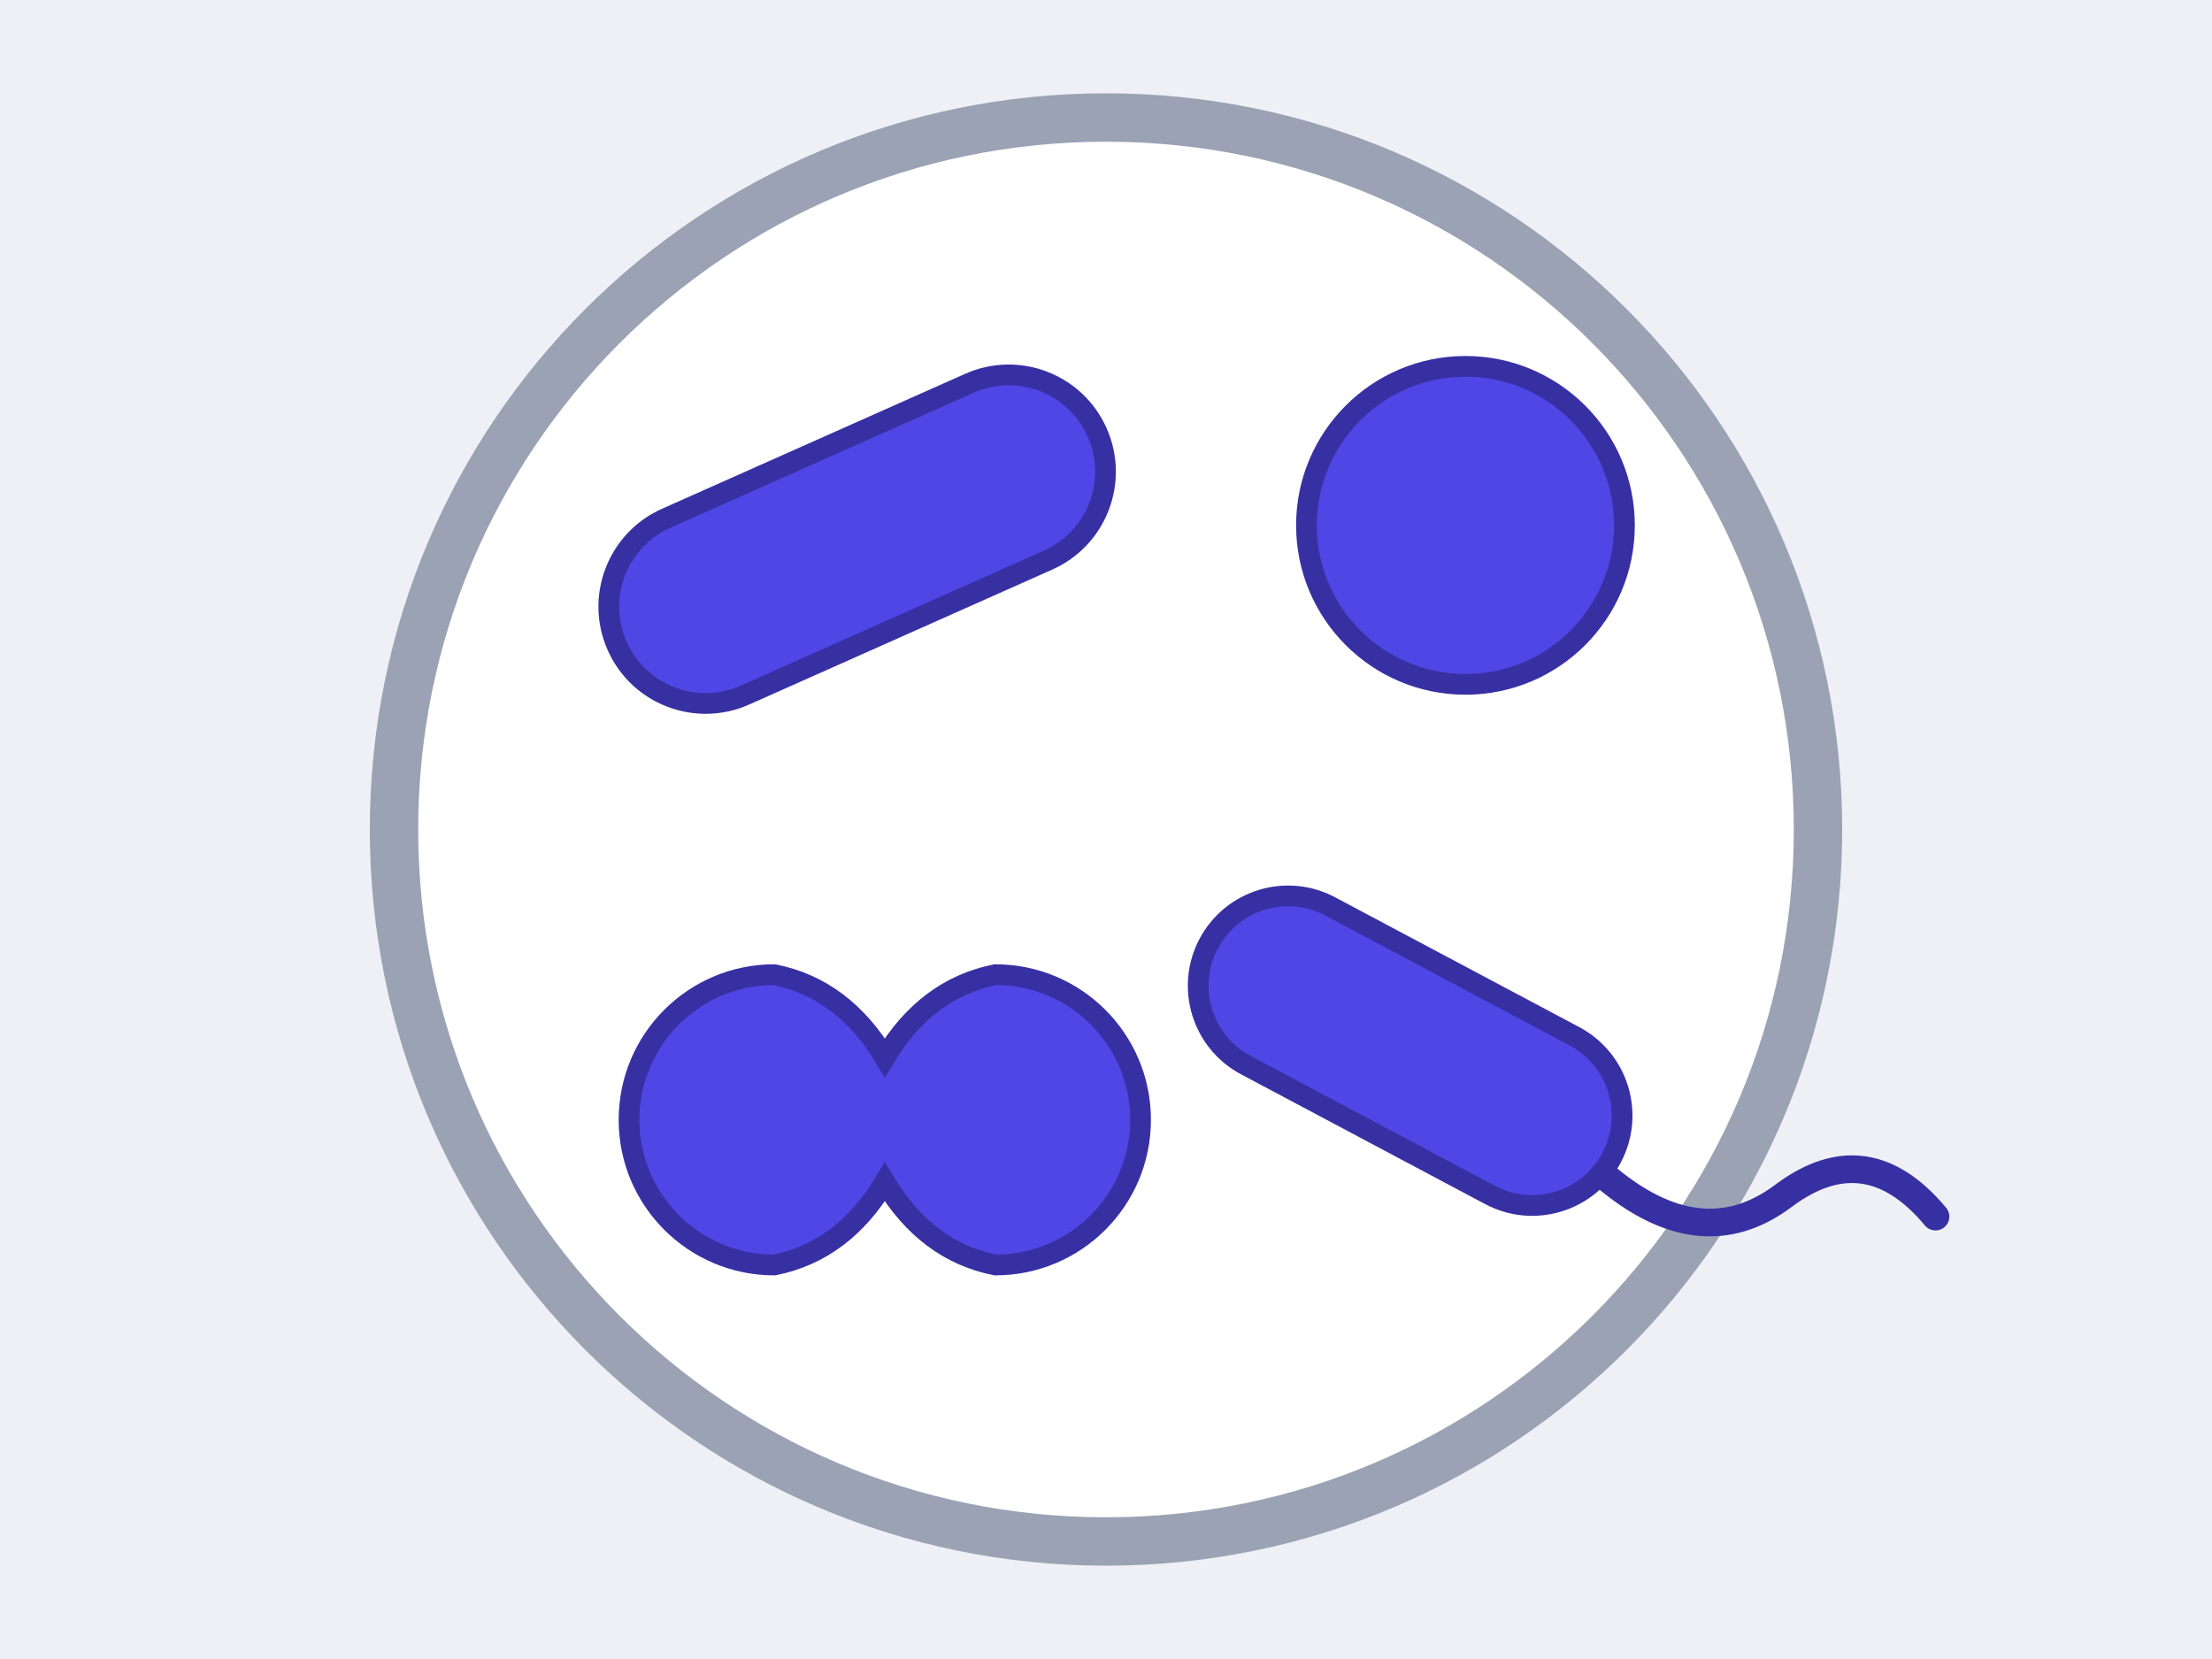
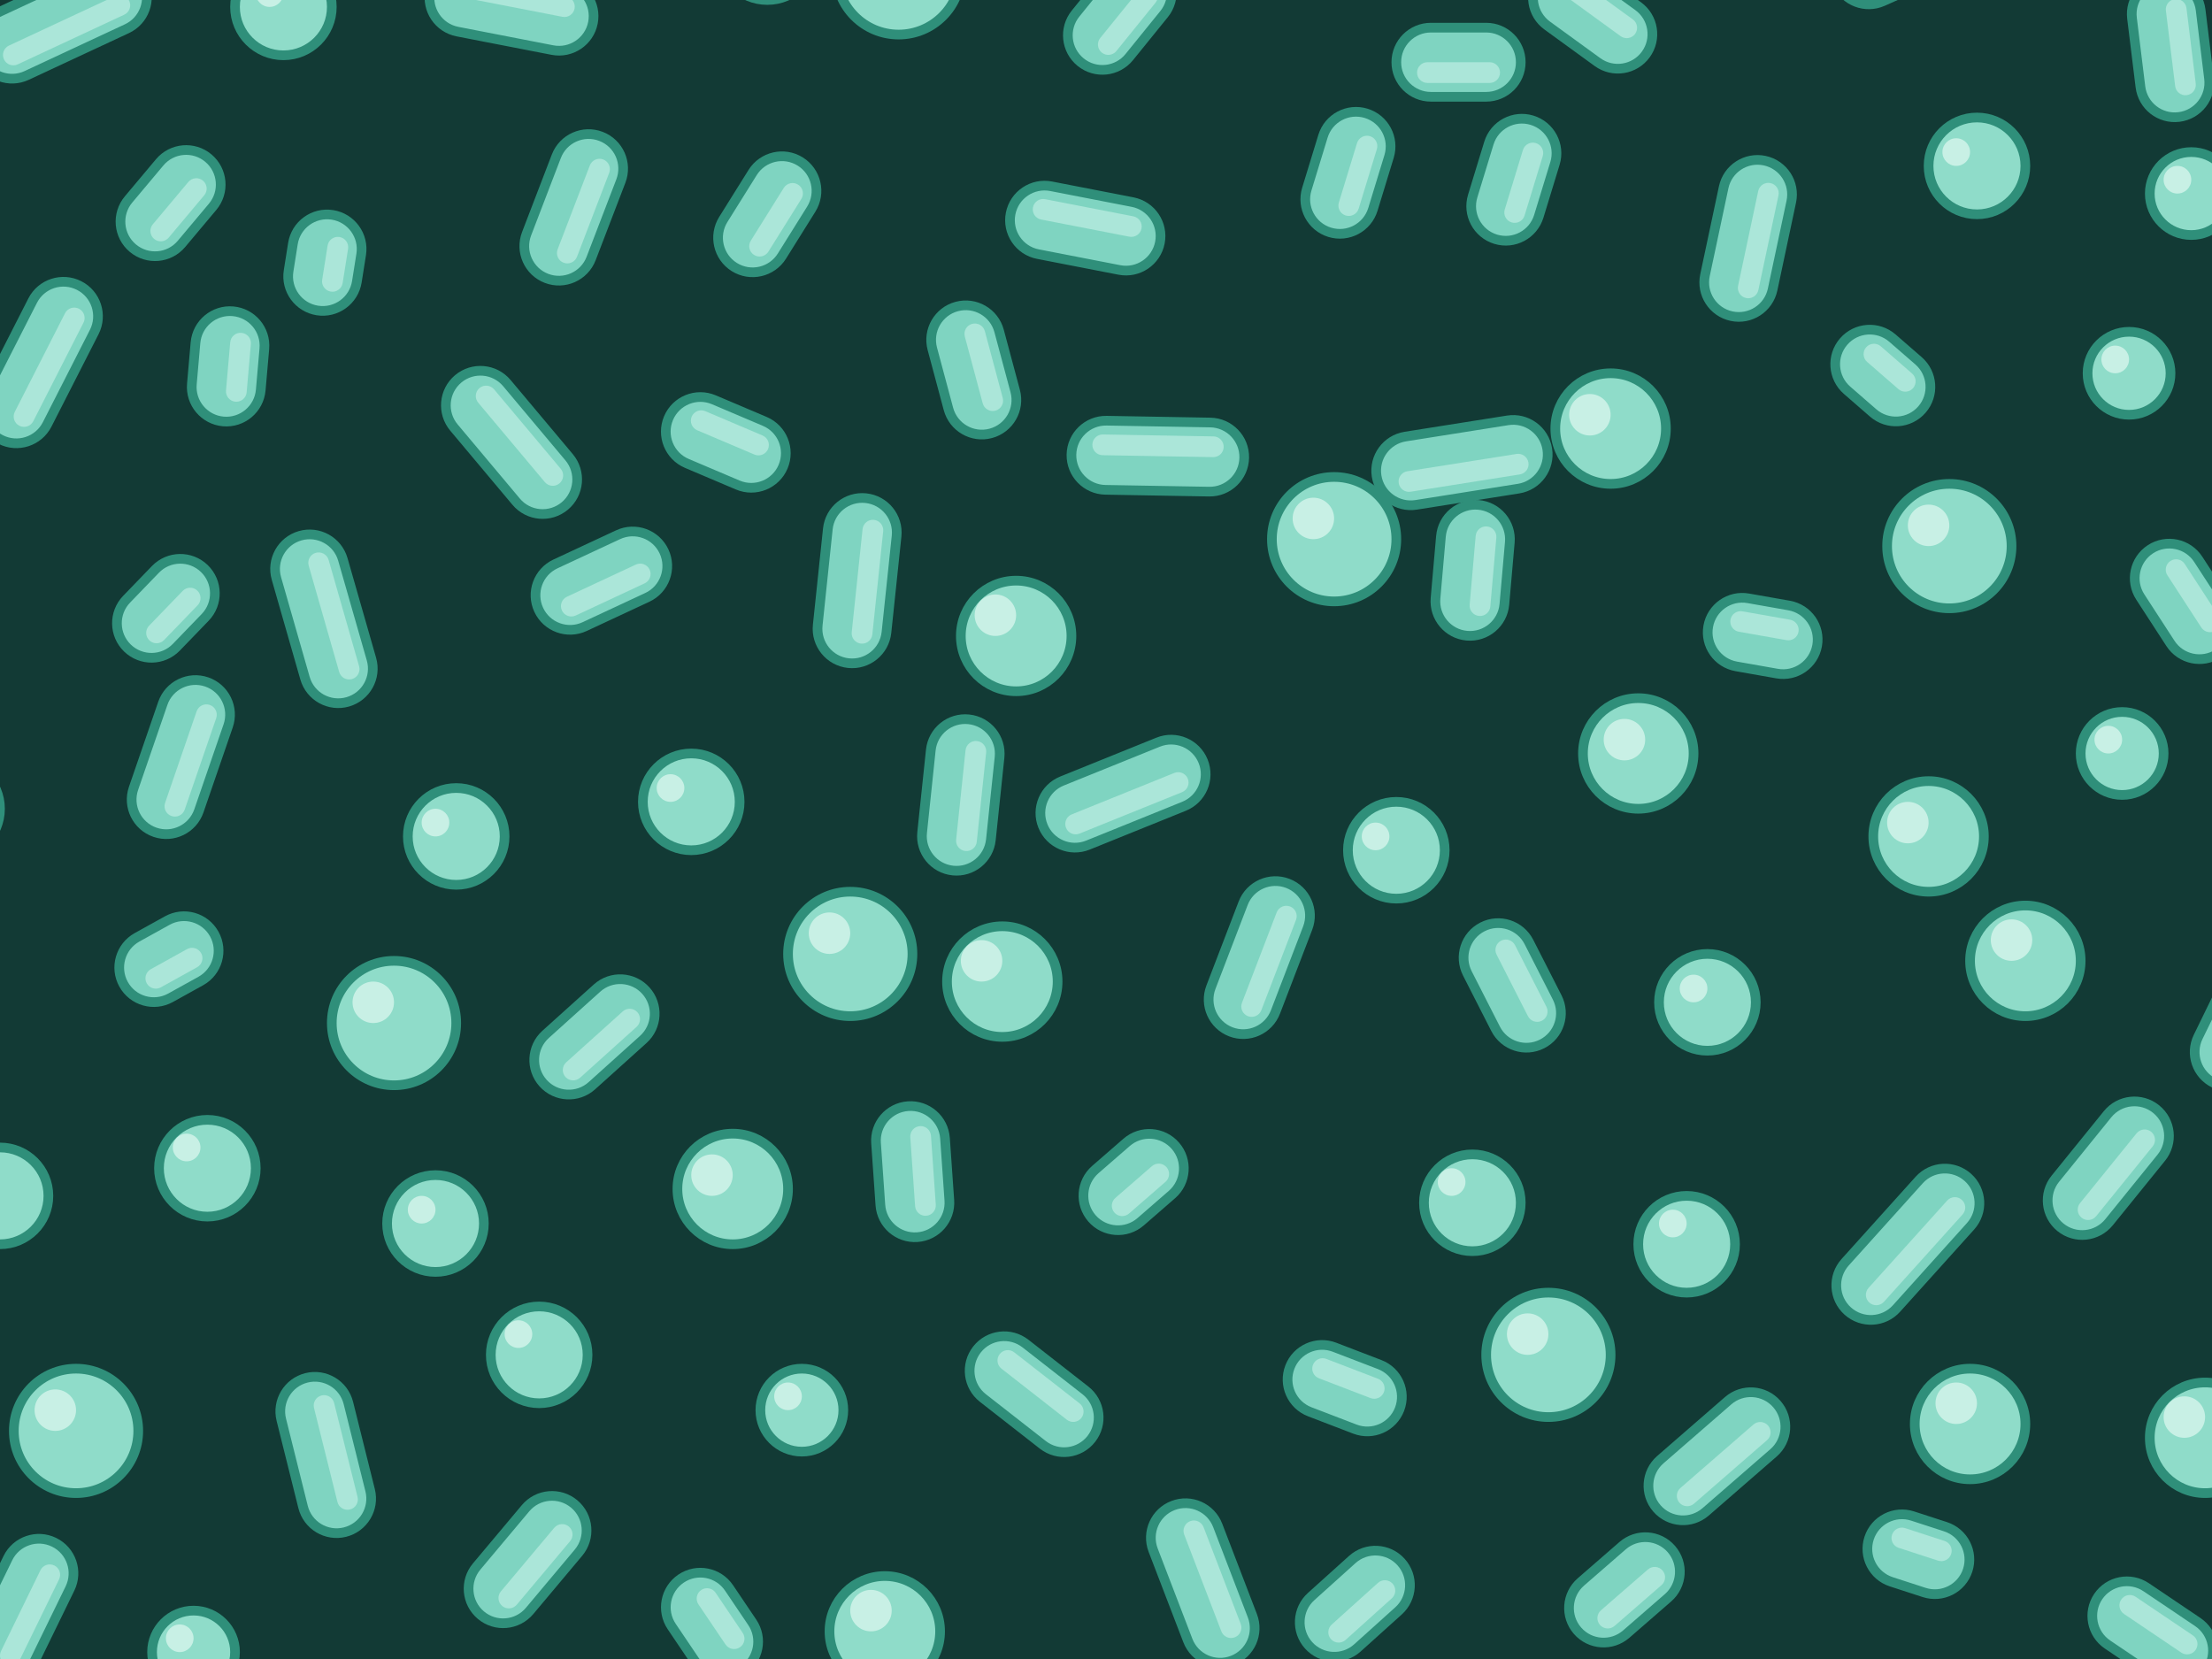
- <svg xmlns="http://www.w3.org/2000/svg" viewBox="0 0 320 240" role="img" aria-label="Rod shaped and round single cells seen hugely magnified, one of them pinched in the middle as it splits in two">
-   <rect width="320" height="240" fill="#eef0f5" />
-   <circle cx="160" cy="120" r="103" fill="#ffffff" stroke="#9aa2b4" stroke-width="7" />
-   <g fill="#4f46e5" stroke="#3730a3" stroke-width="3">
-     <rect x="-38" y="-14" width="76" height="28" rx="14" transform="translate(124,78) rotate(-24)" />
-     <rect x="-33" y="-13" width="66" height="26" rx="13" transform="translate(204,152) rotate(28)" />
-   </g>
-   <path d="M232 170 q 14 12 26 3 q 12 -9 22 3" stroke="#3730a3" stroke-width="4" fill="none" stroke-linecap="round" />
-   <circle cx="212" cy="76" r="23" fill="#4f46e5" stroke="#3730a3" stroke-width="3" />
-   <path d="M112 141 Q122 143 128 153 Q134 143 144 141 A21 21 0 1 1 144 183            Q134 181 128 171 Q122 181 112 183 A21 21 0 1 1 112 141 Z" fill="#4f46e5" stroke="#3730a3" stroke-width="3" />
+ <svg xmlns="http://www.w3.org/2000/svg" viewBox="0 0 320 240" role="img" aria-label="Bacteria seen under a microscope, rod-shaped and round cells crowding the whole field of view">
+   <rect width="320" height="240" fill="#123a35" />
+   <g transform="translate(-22 -28) rotate(109)">
+     <rect x="-11" y="-5" width="22" height="10" rx="5" fill="#7fd4c1" stroke="#2f8f7a" stroke-width="1.4" />
+     <rect x="-8" y="-3" width="16" height="3" rx="1.5" fill="#bdeee2" opacity=".7" />
+   </g>
+   <g>
+     <circle cx="9" cy="-38" r="7" fill="#8fdcc9" stroke="#2f8f7a" stroke-width="1.4" />
+     <circle cx="7" cy="-40" r="2" fill="#d6f5ec" opacity=".8" />
+   </g>
+   <g transform="translate(46 -20) rotate(151)">
+     <rect x="-10" y="-5" width="20" height="10" rx="5" fill="#7fd4c1" stroke="#2f8f7a" stroke-width="1.4" />
+     <rect x="-7" y="-3" width="14" height="3" rx="1.5" fill="#bdeee2" opacity=".7" />
+   </g>
+   <g>
+     <circle cx="88" cy="-35" r="9" fill="#8fdcc9" stroke="#2f8f7a" stroke-width="1.4" />
+     <circle cx="85" cy="-38" r="3" fill="#d6f5ec" opacity=".8" />
+   </g>
+   <g>
+     <circle cx="119" cy="-25" r="6" fill="#8fdcc9" stroke="#2f8f7a" stroke-width="1.4" />
+     <circle cx="117" cy="-27" r="2" fill="#d6f5ec" opacity=".8" />
+   </g>
+   <g transform="translate(158 -27) rotate(6)">
+     <rect x="-12" y="-5" width="24" height="10" rx="5" fill="#7fd4c1" stroke="#2f8f7a" stroke-width="1.4" />
+     <rect x="-9" y="-3" width="18" height="3" rx="1.5" fill="#bdeee2" opacity=".7" />
+   </g>
+   <g>
+     <circle cx="187" cy="-25" r="8" fill="#8fdcc9" stroke="#2f8f7a" stroke-width="1.4" />
+     <circle cx="184" cy="-28" r="3" fill="#d6f5ec" opacity=".8" />
+   </g>
+   <g>
+     <circle cx="229" cy="-31" r="7" fill="#8fdcc9" stroke="#2f8f7a" stroke-width="1.4" />
+     <circle cx="226" cy="-33" r="2" fill="#d6f5ec" opacity=".8" />
+   </g>
+   <g transform="translate(263 -22) rotate(24)">
+     <rect x="-8" y="-5" width="17" height="10" rx="5" fill="#7fd4c1" stroke="#2f8f7a" stroke-width="1.4" />
+     <rect x="-5" y="-3" width="11" height="3" rx="1.5" fill="#bdeee2" opacity=".7" />
+   </g>
+   <g>
+     <circle cx="297" cy="-30" r="7" fill="#8fdcc9" stroke="#2f8f7a" stroke-width="1.4" />
+     <circle cx="295" cy="-32" r="2" fill="#d6f5ec" opacity=".8" />
+   </g>
+   <g transform="translate(323 -31) rotate(105)">
+     <rect x="-11" y="-5" width="21" height="10" rx="5" fill="#7fd4c1" stroke="#2f8f7a" stroke-width="1.4" />
+     <rect x="-8" y="-3" width="15" height="3" rx="1.5" fill="#bdeee2" opacity=".7" />
+   </g>
+   <g>
+     <circle cx="-27" cy="3" r="9" fill="#8fdcc9" stroke="#2f8f7a" stroke-width="1.4" />
+     <circle cx="-30" cy="0" r="3" fill="#d6f5ec" opacity=".8" />
+   </g>
+   <g transform="translate(9 3) rotate(155)">
+     <rect x="-13" y="-5" width="26" height="10" rx="5" fill="#7fd4c1" stroke="#2f8f7a" stroke-width="1.4" />
+     <rect x="-10" y="-3" width="20" height="3" rx="1.5" fill="#bdeee2" opacity=".7" />
+   </g>
+   <g>
+     <circle cx="41" cy="1" r="7" fill="#8fdcc9" stroke="#2f8f7a" stroke-width="1.4" />
+     <circle cx="39" cy="-1" r="2" fill="#d6f5ec" opacity=".8" />
+   </g>
+   <g transform="translate(74 1) rotate(11)">
+     <rect x="-12" y="-5" width="24" height="10" rx="5" fill="#7fd4c1" stroke="#2f8f7a" stroke-width="1.4" />
+     <rect x="-9" y="-3" width="18" height="3" rx="1.5" fill="#bdeee2" opacity=".7" />
+   </g>
+   <g>
+     <circle cx="111" cy="-7" r="7" fill="#8fdcc9" stroke="#2f8f7a" stroke-width="1.4" />
+     <circle cx="108" cy="-10" r="2" fill="#d6f5ec" opacity=".8" />
+   </g>
+   <g>
+     <circle cx="130" cy="-4" r="9" fill="#8fdcc9" stroke="#2f8f7a" stroke-width="1.4" />
+     <circle cx="127" cy="-7" r="3" fill="#d6f5ec" opacity=".8" />
+   </g>
+   <g transform="translate(162 2) rotate(129)">
+     <rect x="-9" y="-5" width="18" height="10" rx="5" fill="#7fd4c1" stroke="#2f8f7a" stroke-width="1.4" />
+     <rect x="-6" y="-3" width="12" height="3" rx="1.5" fill="#bdeee2" opacity=".7" />
+   </g>
+   <g transform="translate(211 9) rotate(180)">
+     <rect x="-9" y="-5" width="18" height="10" rx="5" fill="#7fd4c1" stroke="#2f8f7a" stroke-width="1.4" />
+     <rect x="-6" y="-3" width="12" height="3" rx="1.5" fill="#bdeee2" opacity=".7" />
+   </g>
+   <g transform="translate(230 2) rotate(36)">
+     <rect x="-9" y="-5" width="19" height="10" rx="5" fill="#7fd4c1" stroke="#2f8f7a" stroke-width="1.4" />
+     <rect x="-6" y="-3" width="13" height="3" rx="1.5" fill="#bdeee2" opacity=".7" />
+   </g>
+   <g transform="translate(274 -6) rotate(156)">
+     <rect x="-9" y="-5" width="18" height="10" rx="5" fill="#7fd4c1" stroke="#2f8f7a" stroke-width="1.4" />
+     <rect x="-6" y="-3" width="12" height="3" rx="1.5" fill="#bdeee2" opacity=".7" />
+   </g>
+   <g transform="translate(314 7) rotate(83)">
+     <rect x="-10" y="-5" width="20" height="10" rx="5" fill="#7fd4c1" stroke="#2f8f7a" stroke-width="1.4" />
+     <rect x="-7" y="-3" width="14" height="3" rx="1.5" fill="#bdeee2" opacity=".7" />
+   </g>
+   <g>
+     <circle cx="-14" cy="31" r="8" fill="#8fdcc9" stroke="#2f8f7a" stroke-width="1.4" />
+     <circle cx="-17" cy="28" r="3" fill="#d6f5ec" opacity=".8" />
+   </g>
+   <g transform="translate(25 29) rotate(130)">
+     <rect x="-8" y="-5" width="17" height="10" rx="5" fill="#7fd4c1" stroke="#2f8f7a" stroke-width="1.4" />
+     <rect x="-5" y="-3" width="11" height="3" rx="1.5" fill="#bdeee2" opacity=".7" />
+   </g>
+   <g transform="translate(47 38) rotate(99)">
+     <rect x="-7" y="-5" width="14" height="10" rx="5" fill="#7fd4c1" stroke="#2f8f7a" stroke-width="1.4" />
+     <rect x="-4" y="-3" width="8" height="3" rx="1.5" fill="#bdeee2" opacity=".7" />
+   </g>
+   <g transform="translate(83 30) rotate(111)">
+     <rect x="-11" y="-5" width="22" height="10" rx="5" fill="#7fd4c1" stroke="#2f8f7a" stroke-width="1.4" />
+     <rect x="-8" y="-3" width="16" height="3" rx="1.5" fill="#bdeee2" opacity=".7" />
+   </g>
+   <g transform="translate(111 31) rotate(122)">
+     <rect x="-9" y="-5" width="18" height="10" rx="5" fill="#7fd4c1" stroke="#2f8f7a" stroke-width="1.4" />
+     <rect x="-6" y="-3" width="12" height="3" rx="1.5" fill="#bdeee2" opacity=".7" />
+   </g>
+   <g transform="translate(157 33) rotate(11)">
+     <rect x="-11" y="-5" width="22" height="10" rx="5" fill="#7fd4c1" stroke="#2f8f7a" stroke-width="1.4" />
+     <rect x="-8" y="-3" width="16" height="3" rx="1.5" fill="#bdeee2" opacity=".7" />
+   </g>
+   <g transform="translate(195 25) rotate(107)">
+     <rect x="-9" y="-5" width="18" height="10" rx="5" fill="#7fd4c1" stroke="#2f8f7a" stroke-width="1.4" />
+     <rect x="-6" y="-3" width="12" height="3" rx="1.5" fill="#bdeee2" opacity=".7" />
+   </g>
+   <g transform="translate(219 26) rotate(107)">
+     <rect x="-9" y="-5" width="18" height="10" rx="5" fill="#7fd4c1" stroke="#2f8f7a" stroke-width="1.4" />
+     <rect x="-6" y="-3" width="12" height="3" rx="1.5" fill="#bdeee2" opacity=".7" />
+   </g>
+   <g transform="translate(253 34) rotate(102)">
+     <rect x="-11" y="-5" width="23" height="10" rx="5" fill="#7fd4c1" stroke="#2f8f7a" stroke-width="1.4" />
+     <rect x="-8" y="-3" width="17" height="3" rx="1.5" fill="#bdeee2" opacity=".7" />
+   </g>
+   <g>
+     <circle cx="286" cy="24" r="7" fill="#8fdcc9" stroke="#2f8f7a" stroke-width="1.4" />
+     <circle cx="283" cy="22" r="2" fill="#d6f5ec" opacity=".8" />
+   </g>
+   <g>
+     <circle cx="317" cy="28" r="6" fill="#8fdcc9" stroke="#2f8f7a" stroke-width="1.4" />
+     <circle cx="315" cy="26" r="2" fill="#d6f5ec" opacity=".8" />
+   </g>
+   <g>
+     <circle cx="-37" cy="55" r="7" fill="#8fdcc9" stroke="#2f8f7a" stroke-width="1.4" />
+     <circle cx="-40" cy="53" r="2" fill="#d6f5ec" opacity=".8" />
+   </g>
+   <g transform="translate(6 52) rotate(117)">
+     <rect x="-12" y="-5" width="25" height="10" rx="5" fill="#7fd4c1" stroke="#2f8f7a" stroke-width="1.4" />
+     <rect x="-9" y="-3" width="19" height="3" rx="1.5" fill="#bdeee2" opacity=".7" />
+   </g>
+   <g transform="translate(33 53) rotate(95)">
+     <rect x="-8" y="-5" width="16" height="10" rx="5" fill="#7fd4c1" stroke="#2f8f7a" stroke-width="1.4" />
+     <rect x="-5" y="-3" width="10" height="3" rx="1.5" fill="#bdeee2" opacity=".7" />
+   </g>
+   <g transform="translate(74 64) rotate(50)">
+     <rect x="-12" y="-5" width="24" height="10" rx="5" fill="#7fd4c1" stroke="#2f8f7a" stroke-width="1.4" />
+     <rect x="-9" y="-3" width="18" height="3" rx="1.5" fill="#bdeee2" opacity=".7" />
+   </g>
+   <g transform="translate(105 64) rotate(23)">
+     <rect x="-9" y="-5" width="18" height="10" rx="5" fill="#7fd4c1" stroke="#2f8f7a" stroke-width="1.4" />
+     <rect x="-6" y="-3" width="12" height="3" rx="1.5" fill="#bdeee2" opacity=".7" />
+   </g>
+   <g transform="translate(141 54) rotate(75)">
+     <rect x="-10" y="-5" width="19" height="10" rx="5" fill="#7fd4c1" stroke="#2f8f7a" stroke-width="1.4" />
+     <rect x="-7" y="-3" width="13" height="3" rx="1.5" fill="#bdeee2" opacity=".7" />
+   </g>
+   <g transform="translate(168 66) rotate(1)">
+     <rect x="-13" y="-5" width="25" height="10" rx="5" fill="#7fd4c1" stroke="#2f8f7a" stroke-width="1.4" />
+     <rect x="-10" y="-3" width="19" height="3" rx="1.5" fill="#bdeee2" opacity=".7" />
+   </g>
+   <g transform="translate(211 67) rotate(171)">
+     <rect x="-13" y="-5" width="25" height="10" rx="5" fill="#7fd4c1" stroke="#2f8f7a" stroke-width="1.4" />
+     <rect x="-10" y="-3" width="19" height="3" rx="1.5" fill="#bdeee2" opacity=".7" />
+   </g>
+   <g>
+     <circle cx="233" cy="62" r="8" fill="#8fdcc9" stroke="#2f8f7a" stroke-width="1.4" />
+     <circle cx="230" cy="60" r="3" fill="#d6f5ec" opacity=".8" />
+   </g>
+   <g transform="translate(272 54) rotate(41)">
+     <rect x="-7" y="-5" width="15" height="10" rx="5" fill="#7fd4c1" stroke="#2f8f7a" stroke-width="1.4" />
+     <rect x="-4" y="-3" width="9" height="3" rx="1.5" fill="#bdeee2" opacity=".7" />
+   </g>
+   <g>
+     <circle cx="308" cy="54" r="6" fill="#8fdcc9" stroke="#2f8f7a" stroke-width="1.4" />
+     <circle cx="306" cy="52" r="2" fill="#d6f5ec" opacity=".8" />
+   </g>
+   <g>
+     <circle cx="-10" cy="90" r="9" fill="#8fdcc9" stroke="#2f8f7a" stroke-width="1.4" />
+     <circle cx="-13" cy="88" r="3" fill="#d6f5ec" opacity=".8" />
+   </g>
+   <g transform="translate(24 88) rotate(134)">
+     <rect x="-8" y="-5" width="16" height="10" rx="5" fill="#7fd4c1" stroke="#2f8f7a" stroke-width="1.4" />
+     <rect x="-5" y="-3" width="10" height="3" rx="1.5" fill="#bdeee2" opacity=".7" />
+   </g>
+   <g transform="translate(47 90) rotate(74)">
+     <rect x="-13" y="-5" width="25" height="10" rx="5" fill="#7fd4c1" stroke="#2f8f7a" stroke-width="1.4" />
+     <rect x="-10" y="-3" width="19" height="3" rx="1.5" fill="#bdeee2" opacity=".7" />
+   </g>
+   <g transform="translate(87 84) rotate(155)">
+     <rect x="-10" y="-5" width="20" height="10" rx="5" fill="#7fd4c1" stroke="#2f8f7a" stroke-width="1.4" />
+     <rect x="-7" y="-3" width="14" height="3" rx="1.5" fill="#bdeee2" opacity=".7" />
+   </g>
+   <g transform="translate(124 84) rotate(96)">
+     <rect x="-12" y="-5" width="24" height="10" rx="5" fill="#7fd4c1" stroke="#2f8f7a" stroke-width="1.4" />
+     <rect x="-9" y="-3" width="18" height="3" rx="1.5" fill="#bdeee2" opacity=".7" />
+   </g>
+   <g>
+     <circle cx="147" cy="92" r="8" fill="#8fdcc9" stroke="#2f8f7a" stroke-width="1.4" />
+     <circle cx="144" cy="89" r="3" fill="#d6f5ec" opacity=".8" />
+   </g>
+   <g>
+     <circle cx="193" cy="78" r="9" fill="#8fdcc9" stroke="#2f8f7a" stroke-width="1.4" />
+     <circle cx="190" cy="75" r="3" fill="#d6f5ec" opacity=".8" />
+   </g>
+   <g transform="translate(213 83) rotate(95)">
+     <rect x="-10" y="-5" width="19" height="10" rx="5" fill="#7fd4c1" stroke="#2f8f7a" stroke-width="1.4" />
+     <rect x="-7" y="-3" width="13" height="3" rx="1.5" fill="#bdeee2" opacity=".7" />
+   </g>
+   <g transform="translate(255 92) rotate(10)">
+     <rect x="-8" y="-5" width="16" height="10" rx="5" fill="#7fd4c1" stroke="#2f8f7a" stroke-width="1.4" />
+     <rect x="-5" y="-3" width="10" height="3" rx="1.5" fill="#bdeee2" opacity=".7" />
+   </g>
+   <g>
+     <circle cx="282" cy="79" r="9" fill="#8fdcc9" stroke="#2f8f7a" stroke-width="1.4" />
+     <circle cx="279" cy="76" r="3" fill="#d6f5ec" opacity=".8" />
+   </g>
+   <g transform="translate(316 87) rotate(57)">
+     <rect x="-9" y="-5" width="18" height="10" rx="5" fill="#7fd4c1" stroke="#2f8f7a" stroke-width="1.4" />
+     <rect x="-6" y="-3" width="12" height="3" rx="1.5" fill="#bdeee2" opacity=".7" />
+   </g>
+   <g transform="translate(-31 118) rotate(34)">
+     <rect x="-9" y="-5" width="18" height="10" rx="5" fill="#7fd4c1" stroke="#2f8f7a" stroke-width="1.4" />
+     <rect x="-6" y="-3" width="12" height="3" rx="1.5" fill="#bdeee2" opacity=".7" />
+   </g>
+   <g>
+     <circle cx="-7" cy="117" r="7" fill="#8fdcc9" stroke="#2f8f7a" stroke-width="1.4" />
+     <circle cx="-9" cy="115" r="2" fill="#d6f5ec" opacity=".8" />
+   </g>
+   <g transform="translate(26 110) rotate(109)">
+     <rect x="-12" y="-5" width="23" height="10" rx="5" fill="#7fd4c1" stroke="#2f8f7a" stroke-width="1.4" />
+     <rect x="-9" y="-3" width="17" height="3" rx="1.5" fill="#bdeee2" opacity=".7" />
+   </g>
+   <g>
+     <circle cx="66" cy="121" r="7" fill="#8fdcc9" stroke="#2f8f7a" stroke-width="1.4" />
+     <circle cx="63" cy="119" r="2" fill="#d6f5ec" opacity=".8" />
+   </g>
+   <g>
+     <circle cx="100" cy="116" r="7" fill="#8fdcc9" stroke="#2f8f7a" stroke-width="1.4" />
+     <circle cx="97" cy="114" r="2" fill="#d6f5ec" opacity=".8" />
+   </g>
+   <g transform="translate(139 115) rotate(96)">
+     <rect x="-11" y="-5" width="22" height="10" rx="5" fill="#7fd4c1" stroke="#2f8f7a" stroke-width="1.4" />
+     <rect x="-8" y="-3" width="16" height="3" rx="1.5" fill="#bdeee2" opacity=".7" />
+   </g>
+   <g transform="translate(162 115) rotate(158)">
+     <rect x="-13" y="-5" width="25" height="10" rx="5" fill="#7fd4c1" stroke="#2f8f7a" stroke-width="1.4" />
+     <rect x="-10" y="-3" width="19" height="3" rx="1.5" fill="#bdeee2" opacity=".7" />
+   </g>
+   <g>
+     <circle cx="202" cy="123" r="7" fill="#8fdcc9" stroke="#2f8f7a" stroke-width="1.4" />
+     <circle cx="199" cy="121" r="2" fill="#d6f5ec" opacity=".8" />
+   </g>
+   <g>
+     <circle cx="237" cy="109" r="8" fill="#8fdcc9" stroke="#2f8f7a" stroke-width="1.4" />
+     <circle cx="235" cy="107" r="3" fill="#d6f5ec" opacity=".8" />
+   </g>
+   <g>
+     <circle cx="279" cy="121" r="8" fill="#8fdcc9" stroke="#2f8f7a" stroke-width="1.4" />
+     <circle cx="276" cy="119" r="3" fill="#d6f5ec" opacity=".8" />
+   </g>
+   <g>
+     <circle cx="307" cy="109" r="6" fill="#8fdcc9" stroke="#2f8f7a" stroke-width="1.4" />
+     <circle cx="305" cy="107" r="2" fill="#d6f5ec" opacity=".8" />
+   </g>
+   <g transform="translate(-23 150) rotate(17)">
+     <rect x="-8" y="-5" width="15" height="10" rx="5" fill="#7fd4c1" stroke="#2f8f7a" stroke-width="1.4" />
+     <rect x="-5" y="-3" width="9" height="3" rx="1.5" fill="#bdeee2" opacity=".7" />
+   </g>
+   <g transform="translate(24 139) rotate(151)">
+     <rect x="-8" y="-5" width="15" height="10" rx="5" fill="#7fd4c1" stroke="#2f8f7a" stroke-width="1.4" />
+     <rect x="-5" y="-3" width="9" height="3" rx="1.5" fill="#bdeee2" opacity=".7" />
+   </g>
+   <g>
+     <circle cx="57" cy="148" r="9" fill="#8fdcc9" stroke="#2f8f7a" stroke-width="1.4" />
+     <circle cx="54" cy="145" r="3" fill="#d6f5ec" opacity=".8" />
+   </g>
+   <g transform="translate(86 150) rotate(138)">
+     <rect x="-10" y="-5" width="20" height="10" rx="5" fill="#7fd4c1" stroke="#2f8f7a" stroke-width="1.4" />
+     <rect x="-7" y="-3" width="14" height="3" rx="1.5" fill="#bdeee2" opacity=".7" />
+   </g>
+   <g>
+     <circle cx="123" cy="138" r="9" fill="#8fdcc9" stroke="#2f8f7a" stroke-width="1.4" />
+     <circle cx="120" cy="135" r="3" fill="#d6f5ec" opacity=".8" />
+   </g>
+   <g>
+     <circle cx="145" cy="142" r="8" fill="#8fdcc9" stroke="#2f8f7a" stroke-width="1.4" />
+     <circle cx="142" cy="139" r="3" fill="#d6f5ec" opacity=".8" />
+   </g>
+   <g transform="translate(182 139) rotate(111)">
+     <rect x="-12" y="-5" width="23" height="10" rx="5" fill="#7fd4c1" stroke="#2f8f7a" stroke-width="1.4" />
+     <rect x="-9" y="-3" width="17" height="3" rx="1.5" fill="#bdeee2" opacity=".7" />
+   </g>
+   <g transform="translate(219 143) rotate(63)">
+     <rect x="-10" y="-5" width="19" height="10" rx="5" fill="#7fd4c1" stroke="#2f8f7a" stroke-width="1.4" />
+     <rect x="-7" y="-3" width="13" height="3" rx="1.5" fill="#bdeee2" opacity=".7" />
+   </g>
+   <g>
+     <circle cx="247" cy="145" r="7" fill="#8fdcc9" stroke="#2f8f7a" stroke-width="1.4" />
+     <circle cx="245" cy="143" r="2" fill="#d6f5ec" opacity=".8" />
+   </g>
+   <g>
+     <circle cx="293" cy="139" r="8" fill="#8fdcc9" stroke="#2f8f7a" stroke-width="1.4" />
+     <circle cx="291" cy="136" r="3" fill="#d6f5ec" opacity=".8" />
+   </g>
+   <g transform="translate(326 145) rotate(116)">
+     <rect x="-12" y="-5" width="25" height="10" rx="5" fill="#7fd4c1" stroke="#2f8f7a" stroke-width="1.4" />
+     <rect x="-9" y="-3" width="19" height="3" rx="1.5" fill="#bdeee2" opacity=".7" />
+   </g>
+   <g>
+     <circle cx="-40" cy="167" r="9" fill="#8fdcc9" stroke="#2f8f7a" stroke-width="1.4" />
+     <circle cx="-43" cy="164" r="3" fill="#d6f5ec" opacity=".8" />
+   </g>
+   <g>
+     <circle cx="0" cy="173" r="7" fill="#8fdcc9" stroke="#2f8f7a" stroke-width="1.4" />
+     <circle cx="-2" cy="171" r="2" fill="#d6f5ec" opacity=".8" />
+   </g>
+   <g>
+     <circle cx="30" cy="169" r="7" fill="#8fdcc9" stroke="#2f8f7a" stroke-width="1.4" />
+     <circle cx="27" cy="166" r="2" fill="#d6f5ec" opacity=".8" />
+   </g>
+   <g>
+     <circle cx="63" cy="177" r="7" fill="#8fdcc9" stroke="#2f8f7a" stroke-width="1.4" />
+     <circle cx="61" cy="175" r="2" fill="#d6f5ec" opacity=".8" />
+   </g>
+   <g>
+     <circle cx="106" cy="172" r="8" fill="#8fdcc9" stroke="#2f8f7a" stroke-width="1.4" />
+     <circle cx="103" cy="170" r="3" fill="#d6f5ec" opacity=".8" />
+   </g>
+   <g transform="translate(132 169) rotate(86)">
+     <rect x="-9" y="-5" width="19" height="10" rx="5" fill="#7fd4c1" stroke="#2f8f7a" stroke-width="1.4" />
+     <rect x="-6" y="-3" width="13" height="3" rx="1.5" fill="#bdeee2" opacity=".7" />
+   </g>
+   <g transform="translate(164 171) rotate(139)">
+     <rect x="-8" y="-5" width="16" height="10" rx="5" fill="#7fd4c1" stroke="#2f8f7a" stroke-width="1.4" />
+     <rect x="-5" y="-3" width="10" height="3" rx="1.5" fill="#bdeee2" opacity=".7" />
+   </g>
+   <g>
+     <circle cx="213" cy="174" r="7" fill="#8fdcc9" stroke="#2f8f7a" stroke-width="1.4" />
+     <circle cx="210" cy="171" r="2" fill="#d6f5ec" opacity=".8" />
+   </g>
+   <g>
+     <circle cx="244" cy="180" r="7" fill="#8fdcc9" stroke="#2f8f7a" stroke-width="1.4" />
+     <circle cx="242" cy="177" r="2" fill="#d6f5ec" opacity=".8" />
+   </g>
+   <g transform="translate(276 180) rotate(132)">
+     <rect x="-13" y="-5" width="26" height="10" rx="5" fill="#7fd4c1" stroke="#2f8f7a" stroke-width="1.4" />
+     <rect x="-10" y="-3" width="20" height="3" rx="1.5" fill="#bdeee2" opacity=".7" />
+   </g>
+   <g transform="translate(305 169) rotate(129)">
+     <rect x="-11" y="-5" width="22" height="10" rx="5" fill="#7fd4c1" stroke="#2f8f7a" stroke-width="1.4" />
+     <rect x="-8" y="-3" width="16" height="3" rx="1.5" fill="#bdeee2" opacity=".7" />
+   </g>
+   <g transform="translate(-9 209) rotate(34)">
+     <rect x="-9" y="-5" width="17" height="10" rx="5" fill="#7fd4c1" stroke="#2f8f7a" stroke-width="1.4" />
+     <rect x="-6" y="-3" width="11" height="3" rx="1.5" fill="#bdeee2" opacity=".7" />
+   </g>
+   <g>
+     <circle cx="11" cy="207" r="9" fill="#8fdcc9" stroke="#2f8f7a" stroke-width="1.4" />
+     <circle cx="8" cy="204" r="3" fill="#d6f5ec" opacity=".8" />
+   </g>
+   <g transform="translate(47 210) rotate(76)">
+     <rect x="-11" y="-5" width="23" height="10" rx="5" fill="#7fd4c1" stroke="#2f8f7a" stroke-width="1.4" />
+     <rect x="-8" y="-3" width="17" height="3" rx="1.5" fill="#bdeee2" opacity=".7" />
+   </g>
+   <g>
+     <circle cx="78" cy="196" r="7" fill="#8fdcc9" stroke="#2f8f7a" stroke-width="1.4" />
+     <circle cx="75" cy="193" r="2" fill="#d6f5ec" opacity=".8" />
+   </g>
+   <g>
+     <circle cx="116" cy="204" r="6" fill="#8fdcc9" stroke="#2f8f7a" stroke-width="1.4" />
+     <circle cx="114" cy="202" r="2" fill="#d6f5ec" opacity=".8" />
+   </g>
+   <g transform="translate(150 202) rotate(38)">
+     <rect x="-11" y="-5" width="21" height="10" rx="5" fill="#7fd4c1" stroke="#2f8f7a" stroke-width="1.4" />
+     <rect x="-8" y="-3" width="15" height="3" rx="1.5" fill="#bdeee2" opacity=".7" />
+   </g>
+   <g transform="translate(195 201) rotate(21)">
+     <rect x="-9" y="-5" width="17" height="10" rx="5" fill="#7fd4c1" stroke="#2f8f7a" stroke-width="1.4" />
+     <rect x="-6" y="-3" width="11" height="3" rx="1.5" fill="#bdeee2" opacity=".7" />
+   </g>
+   <g>
+     <circle cx="224" cy="196" r="9" fill="#8fdcc9" stroke="#2f8f7a" stroke-width="1.4" />
+     <circle cx="221" cy="193" r="3" fill="#d6f5ec" opacity=".8" />
+   </g>
+   <g transform="translate(248 211) rotate(139)">
+     <rect x="-12" y="-5" width="23" height="10" rx="5" fill="#7fd4c1" stroke="#2f8f7a" stroke-width="1.4" />
+     <rect x="-9" y="-3" width="17" height="3" rx="1.5" fill="#bdeee2" opacity=".7" />
+   </g>
+   <g>
+     <circle cx="285" cy="206" r="8" fill="#8fdcc9" stroke="#2f8f7a" stroke-width="1.4" />
+     <circle cx="283" cy="203" r="3" fill="#d6f5ec" opacity=".8" />
+   </g>
+   <g>
+     <circle cx="319" cy="208" r="8" fill="#8fdcc9" stroke="#2f8f7a" stroke-width="1.4" />
+     <circle cx="316" cy="205" r="3" fill="#d6f5ec" opacity=".8" />
+   </g>
+   <g transform="translate(-33 225) rotate(63)">
+     <rect x="-11" y="-5" width="23" height="10" rx="5" fill="#7fd4c1" stroke="#2f8f7a" stroke-width="1.4" />
+     <rect x="-8" y="-3" width="17" height="3" rx="1.5" fill="#bdeee2" opacity=".7" />
+   </g>
+   <g transform="translate(3 233) rotate(116)">
+     <rect x="-11" y="-5" width="22" height="10" rx="5" fill="#7fd4c1" stroke="#2f8f7a" stroke-width="1.4" />
+     <rect x="-8" y="-3" width="16" height="3" rx="1.5" fill="#bdeee2" opacity=".7" />
+   </g>
+   <g>
+     <circle cx="28" cy="239" r="6" fill="#8fdcc9" stroke="#2f8f7a" stroke-width="1.4" />
+     <circle cx="26" cy="237" r="2" fill="#d6f5ec" opacity=".8" />
+   </g>
+   <g transform="translate(76 226) rotate(130)">
+     <rect x="-11" y="-5" width="21" height="10" rx="5" fill="#7fd4c1" stroke="#2f8f7a" stroke-width="1.4" />
+     <rect x="-8" y="-3" width="15" height="3" rx="1.5" fill="#bdeee2" opacity=".7" />
+   </g>
+   <g transform="translate(103 235) rotate(56)">
+     <rect x="-8" y="-5" width="16" height="10" rx="5" fill="#7fd4c1" stroke="#2f8f7a" stroke-width="1.4" />
+     <rect x="-5" y="-3" width="10" height="3" rx="1.5" fill="#bdeee2" opacity=".7" />
+   </g>
+   <g>
+     <circle cx="128" cy="236" r="8" fill="#8fdcc9" stroke="#2f8f7a" stroke-width="1.4" />
+     <circle cx="126" cy="233" r="3" fill="#d6f5ec" opacity=".8" />
+   </g>
+   <g transform="translate(174 229) rotate(69)">
+     <rect x="-12" y="-5" width="24" height="10" rx="5" fill="#7fd4c1" stroke="#2f8f7a" stroke-width="1.4" />
+     <rect x="-9" y="-3" width="18" height="3" rx="1.5" fill="#bdeee2" opacity=".7" />
+   </g>
+   <g transform="translate(196 232) rotate(138)">
+     <rect x="-9" y="-5" width="18" height="10" rx="5" fill="#7fd4c1" stroke="#2f8f7a" stroke-width="1.4" />
+     <rect x="-6" y="-3" width="12" height="3" rx="1.5" fill="#bdeee2" opacity=".7" />
+   </g>
+   <g transform="translate(235 230) rotate(139)">
+     <rect x="-9" y="-5" width="18" height="10" rx="5" fill="#7fd4c1" stroke="#2f8f7a" stroke-width="1.4" />
+     <rect x="-6" y="-3" width="12" height="3" rx="1.5" fill="#bdeee2" opacity=".7" />
+   </g>
+   <g transform="translate(278 225) rotate(18)">
+     <rect x="-8" y="-5" width="15" height="10" rx="5" fill="#7fd4c1" stroke="#2f8f7a" stroke-width="1.4" />
+     <rect x="-5" y="-3" width="9" height="3" rx="1.5" fill="#bdeee2" opacity=".7" />
+   </g>
+   <g transform="translate(311 236) rotate(34)">
+     <rect x="-9" y="-5" width="19" height="10" rx="5" fill="#7fd4c1" stroke="#2f8f7a" stroke-width="1.4" />
+     <rect x="-6" y="-3" width="13" height="3" rx="1.5" fill="#bdeee2" opacity=".7" />
+   </g>
</svg>
